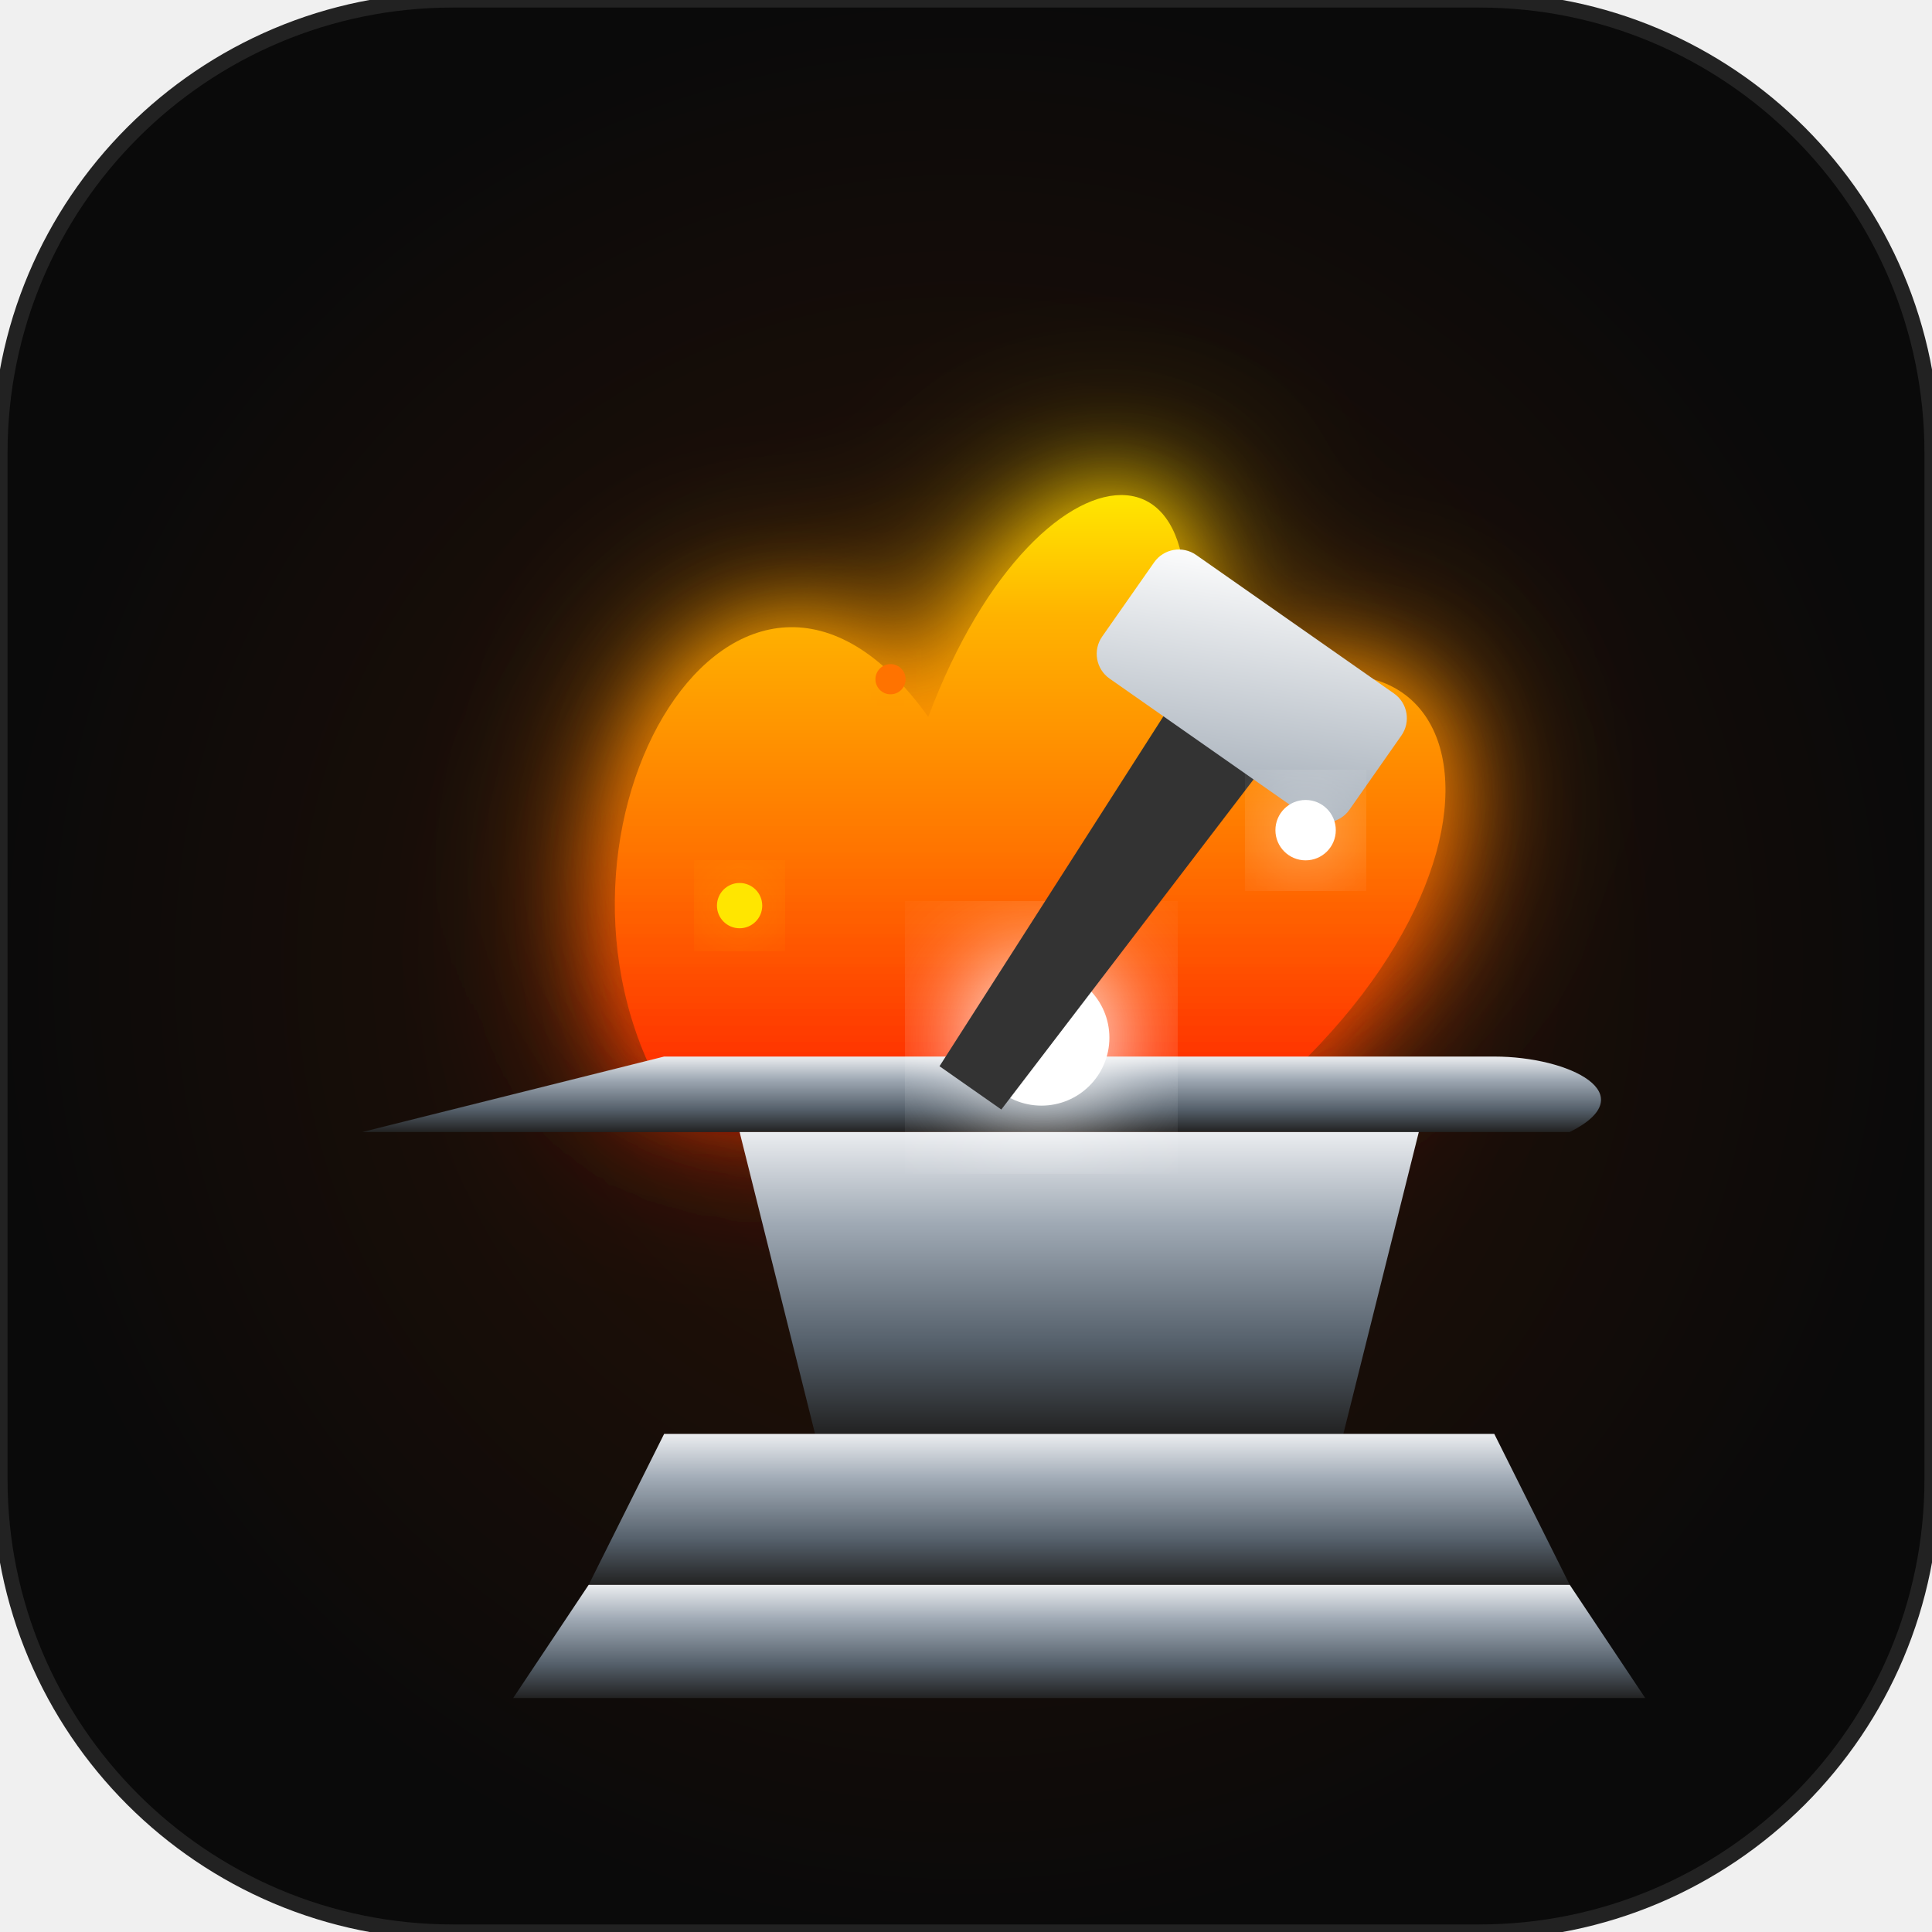
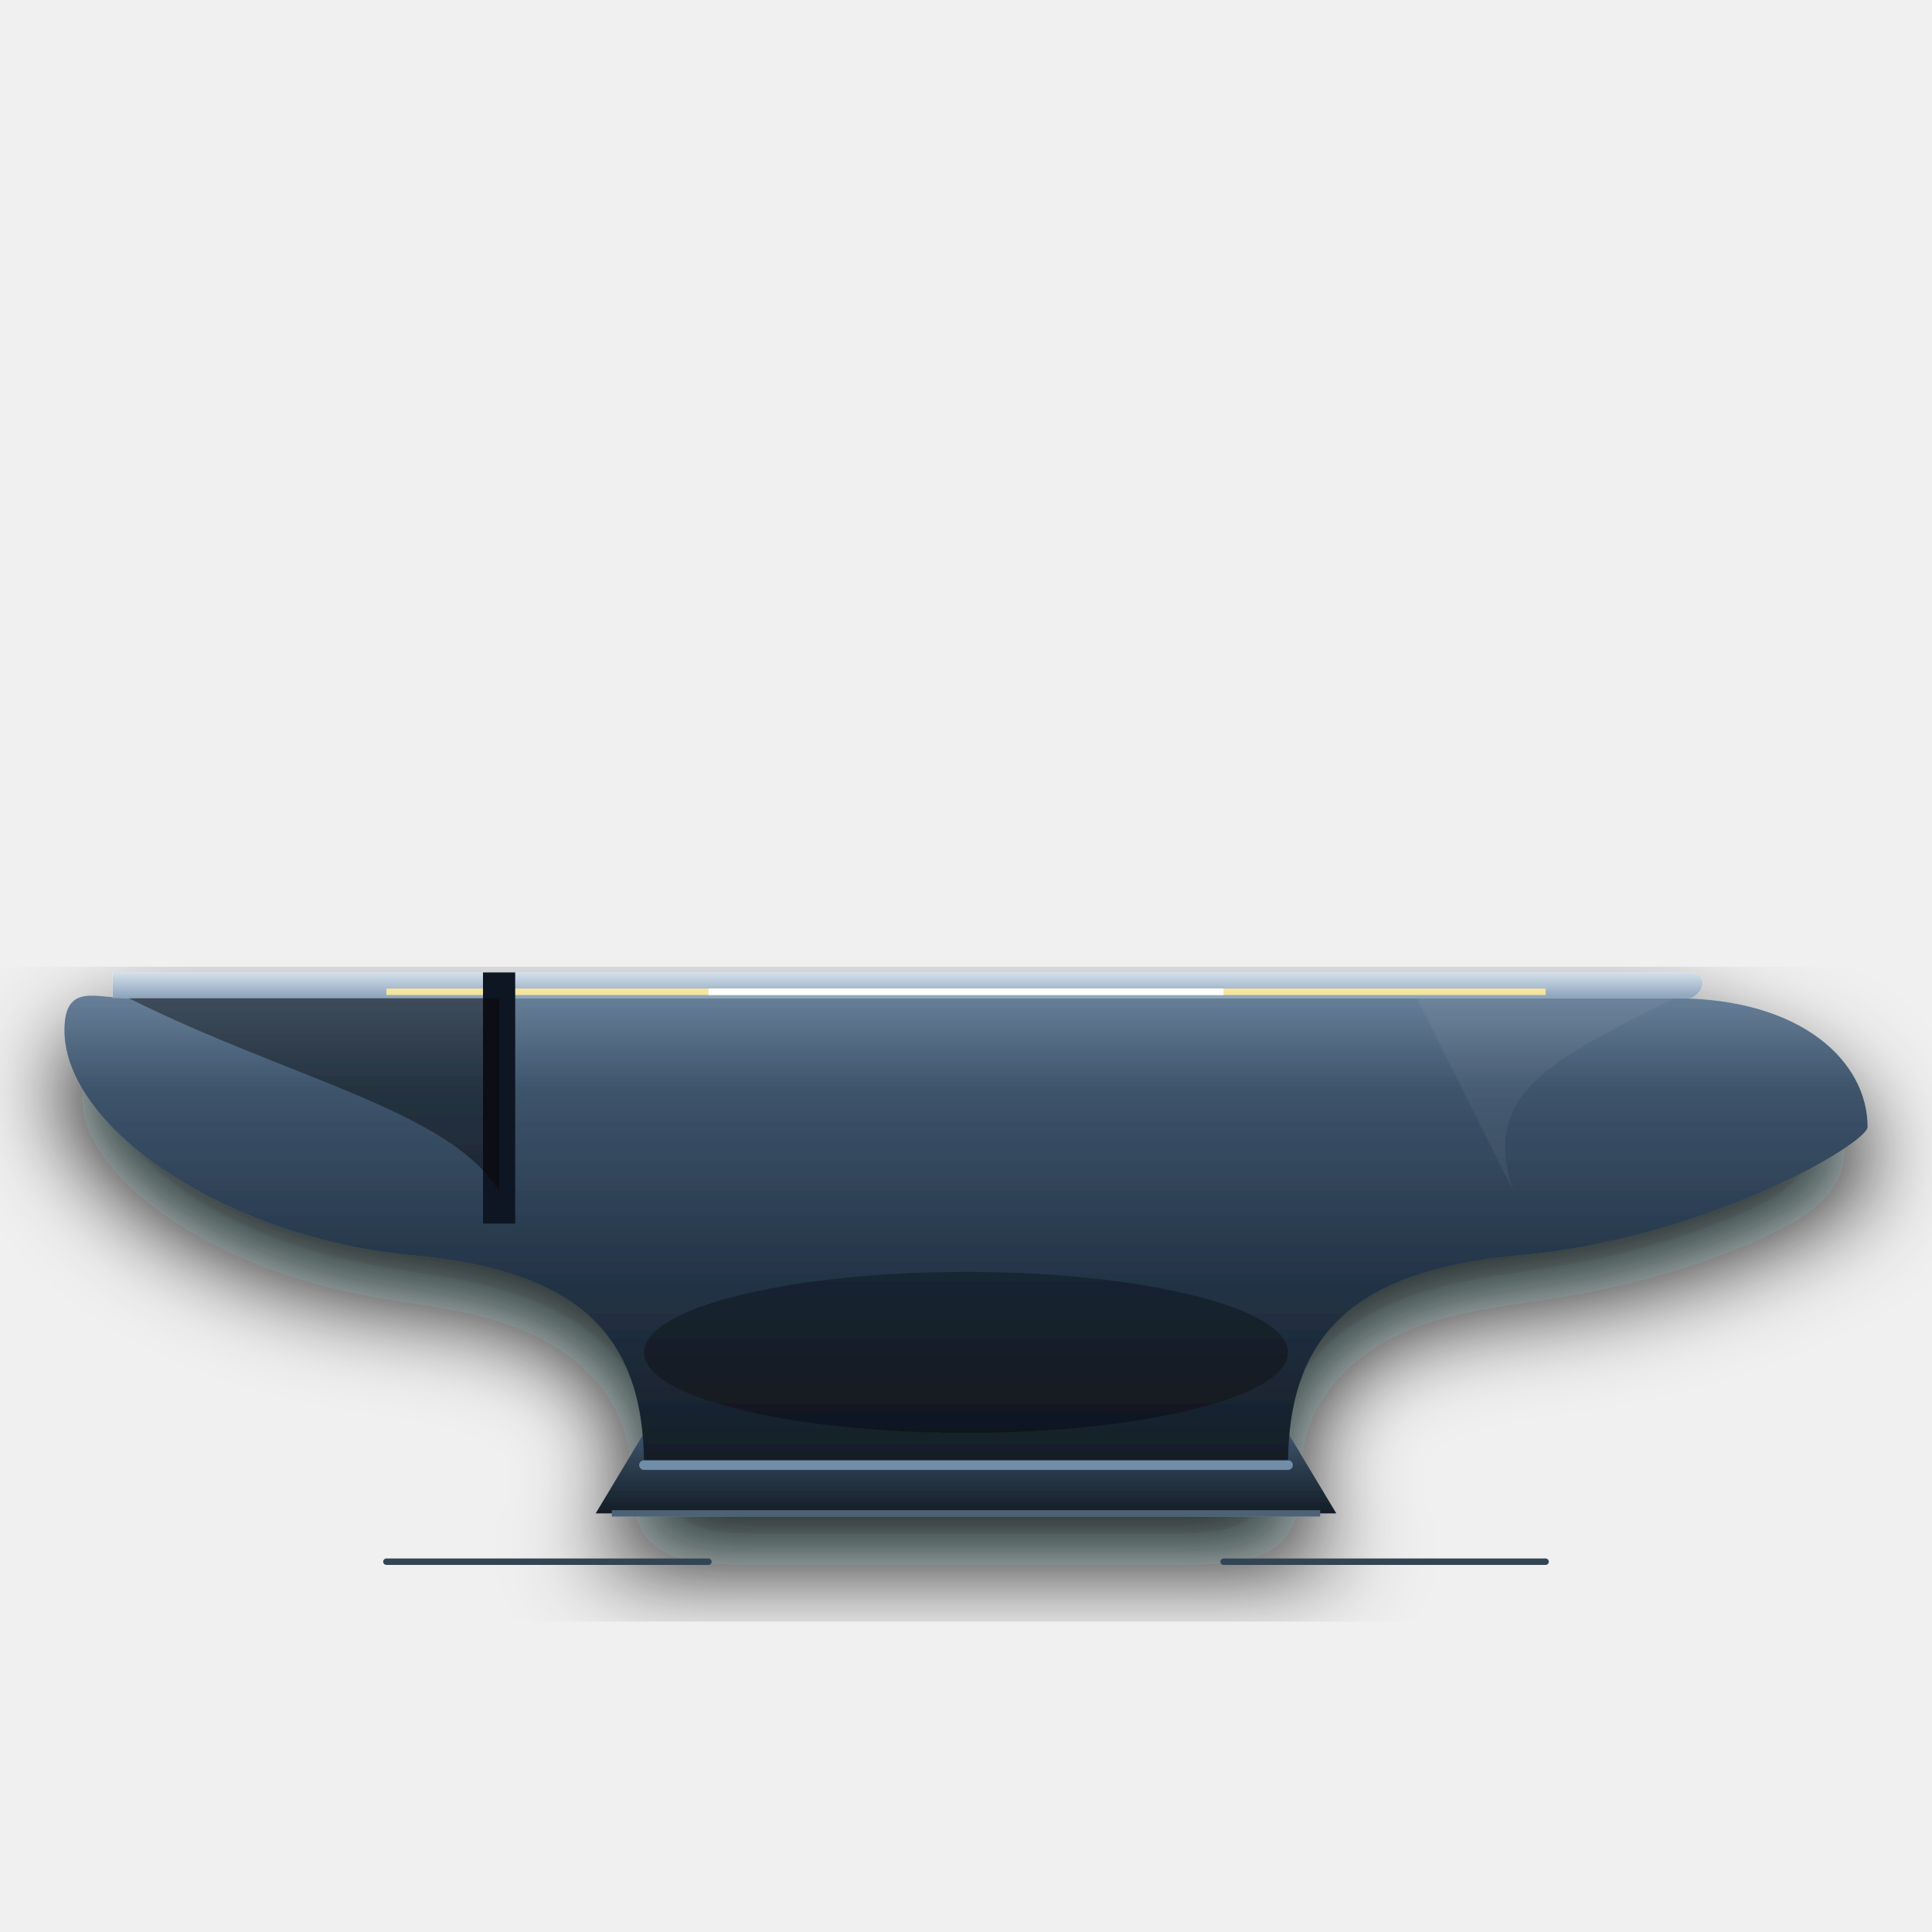
- <svg xmlns="http://www.w3.org/2000/svg" viewBox="0 0 512 512">
+ <svg xmlns="http://www.w3.org/2000/svg" viewBox="0 0 600 600">
  <defs>
-     <radialGradient id="bgGlow" cx="50%" cy="50%" r="50%">
-       <stop offset="0%" stop-color="#2a1205" />
-       <stop offset="100%" stop-color="#0a0a0a" />
+     <radialGradient id="bg" cx="50%" cy="58%" r="60%">
+       <stop offset="0%" stop-color="#222831" />
+       <stop offset="100%" stop-color="#15191e" />
    </radialGradient>
-     <linearGradient id="fireGrad" x1="50%" y1="100%" x2="50%" y2="0%">
-       <stop offset="0%" stop-color="#ff2a00" />
-       <stop offset="40%" stop-color="#ff7300" />
-       <stop offset="80%" stop-color="#ffb300" />
-       <stop offset="100%" stop-color="#ffe600" />
+     <linearGradient id="anvilBody" x1="0%" y1="0%" x2="0%" y2="100%">
+       <stop offset="0%" stop-color="#677f98" />
+       <stop offset="20%" stop-color="#3d546b" />
+       <stop offset="60%" stop-color="#243447" />
+       <stop offset="100%" stop-color="#141d26" />
    </linearGradient>
-     <linearGradient id="anvilGrad" x1="0%" y1="0%" x2="0%" y2="100%">
-       <stop offset="0%" stop-color="#ebedf0" />
-       <stop offset="30%" stop-color="#a0aab5" />
-       <stop offset="70%" stop-color="#55606b" />
-       <stop offset="100%" stop-color="#222" />
+     <linearGradient id="anvilTop" x1="0%" y1="0%" x2="0%" y2="100%">
+       <stop offset="0%" stop-color="#d4e0ec" />
+       <stop offset="100%" stop-color="#8ba2ba" />
    </linearGradient>
-     <linearGradient id="hammerGrad" x1="0%" y1="0%" x2="100%" y2="100%">
-       <stop offset="0%" stop-color="#ffffff" />
-       <stop offset="100%" stop-color="#a0aab5" />
+     <linearGradient id="anvilBase" x1="0%" y1="0%" x2="0%" y2="100%">
+       <stop offset="0%" stop-color="#3d546b" />
+       <stop offset="100%" stop-color="#141d26" />
    </linearGradient>
-     <filter id="neonGlow" x="-50%" y="-50%" width="200%" height="200%">
-       <feGaussianBlur in="SourceGraphic" stdDeviation="12" result="blur1" />
-       <feGaussianBlur in="SourceGraphic" stdDeviation="24" result="blur2" />
+     <filter id="coreBlast" x="-50%" y="-50%" width="200%" height="200%">
+       <feGaussianBlur stdDeviation="15" result="blur1" />
+       <feGaussianBlur stdDeviation="30" result="blur2" />
      <feMerge>
        <feMergeNode in="blur2" />
        <feMergeNode in="blur1" />
        <feMergeNode in="SourceGraphic" />
      </feMerge>
    </filter>
+     <filter id="dropShadow" x="-10%" y="-10%" width="120%" height="130%">
+       <feDropShadow dx="0" dy="15" stdDeviation="15" flood-color="#05080c" flood-opacity="0.9" />
+     </filter>
  </defs>
-   <rect width="512" height="512" rx="120" fill="url(#bgGlow)" />
-   <rect width="512" height="512" rx="120" fill="none" stroke="#222" stroke-width="4" />
-   <g transform="translate(256, 300)">
-     <path d="M -80 -10 C -120 -80 -60 -180 -10 -110 C 20 -190 80 -190 50 -100 C 130 -160 160 -80 80 -10 Z" fill="url(#fireGrad)" filter="url(#neonGlow)" />
-     <path d="M -160 0 L -80 -20 L 140 -20 C 160 -20 180 -10 160 0 L -160 0 Z" fill="url(#anvilGrad)" />
-     <path d="M -60 0 L 120 0 L 100 80 L -40 80 Z" fill="url(#anvilGrad)" />
-     <path d="M -100 120 L -80 80 L 140 80 L 160 120 Z" fill="url(#anvilGrad)" />
-     <path d="M -120 150 L -100 120 L 160 120 L 180 150 Z" fill="url(#anvilGrad)" />
-     <circle cx="20" cy="-25" r="18" fill="#ffffff" filter="url(#neonGlow)" />
-     <g transform="translate(70, -110) rotate(35)">
-       <path d="M -15 0 L 15 0 L 10 120 L -10 120 Z" fill="#333" />
-       <rect x="-40" y="-30" width="80" height="40" rx="8" fill="url(#hammerGrad)" />
+   <rect width="600" height="600" fill="transparent" />
+   <g transform="translate(300, 310)">
+     <g filter="url(#dropShadow)">
+       <path d="M -100 135 L 100 135 L 115 160 L -115 160 Z" fill="url(#anvilBase)" />
+       <path d="M -260 0                 L 220 0                C 260 0, 280 20, 280 40                 C 280 45, 230 75, 170 80                C 120 85, 100 105, 100 145                L -100 145                C -100 105, -120 85, -170 80                C -230 75, -280 40, -280 10                 C -280 -5, -270 0, -260 0 Z" fill="url(#anvilBody)" />
+       <path d="M -265 -8 L 225 -8 C 230 -8, 230 -2, 225 0 L -265 0 Z" fill="url(#anvilTop)" />
+       <rect x="-180" y="-3" width="360" height="2" fill="#ffea99" opacity="0.9" filter="url(#coreBlast)" />
+       <rect x="-80" y="-3" width="160" height="2" fill="#ffffff" />
+       <path d="M -150 -8 L -150 70 L -140 70 L -140 -8 Z" fill="#111821" />
+       <path d="M -260 0 C -210 25, -160 35, -145 60 L -145 0 Z" fill="rgba(0,0,0,0.4)" />
+       <path d="M 220 0 C 180 20, 160 30, 170 60 L 140 0 Z" fill="rgba(255,255,255,0.05)" />
+       <ellipse cx="0" cy="110" rx="100" ry="25" fill="rgba(0,0,0,0.3)" />
+       <line x1="-100" y1="145" x2="100" y2="145" stroke="#708ea8" stroke-width="3" stroke-linecap="round" />
+       <line x1="-110" y1="160" x2="110" y2="160" stroke="#4d6275" stroke-width="2" />
    </g>
-     <circle cx="-60" cy="-60" r="6" fill="#ffe600" filter="url(#neonGlow)" />
-     <circle cx="-20" cy="-120" r="4" fill="#ff7300" filter="url(#neonGlow)" />
-     <circle cx="90" cy="-80" r="8" fill="#ffffff" filter="url(#neonGlow)" />
+     <line x1="-180" y1="175" x2="-80" y2="175" stroke="#334455" stroke-width="2" stroke-linecap="round" />
+     <line x1="80" y1="175" x2="180" y2="175" stroke="#334455" stroke-width="2" stroke-linecap="round" />
  </g>
</svg>
